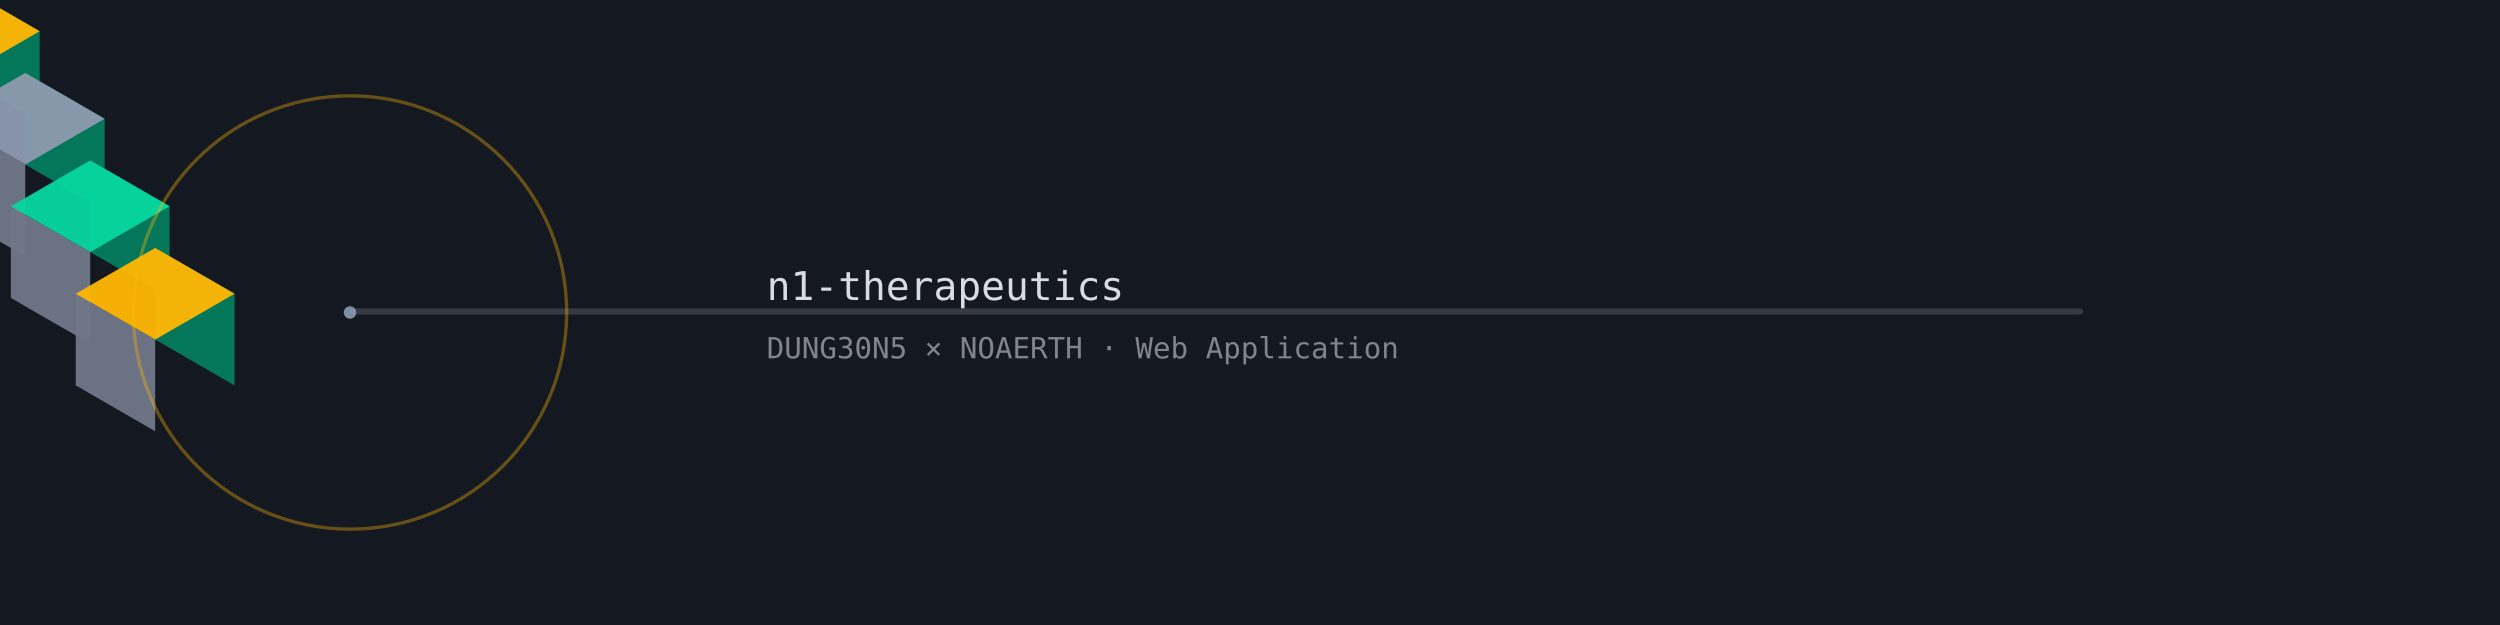
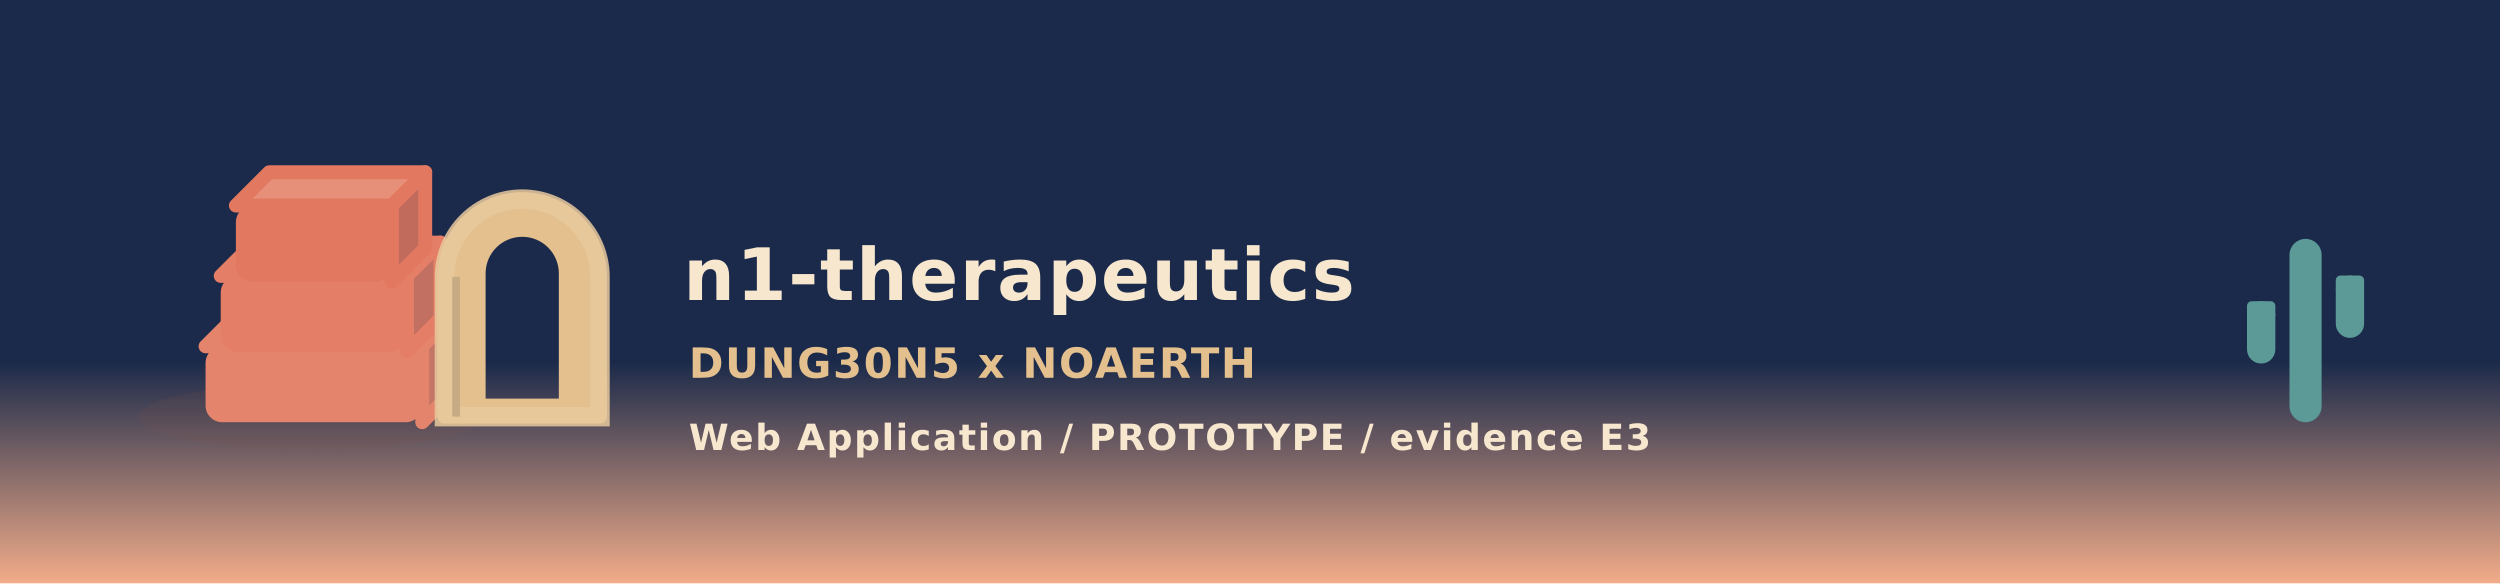
- <svg xmlns="http://www.w3.org/2000/svg" viewBox="0 0 1200 300" width="1200" height="300" role="img" aria-label="n1-therapeutics identity object">
-   <rect width="1200" height="300" fill="#141821" />
-   <defs>
-     <linearGradient id="gft" x1="0" y1="0" x2="1" y2="1">
-       <stop offset="0%" stop-color="#ffb703" />
-       <stop offset="100%" stop-color="#8d99ae" />
-     </linearGradient>
-   </defs>
-   <rect x="168.00" y="148.00" width="832.00" height="3.00" rx="2.00" fill="rgba(238,241,246,0.160)" opacity="1.00" />
-   <polygon points="-19.05,37.00 19.05,59.00 19.05,15.00 -19.05,-7.00" fill="#037c5d" opacity="0.95" />
-   <polygon points="-57.16,59.00 -19.05,81.00 -19.05,37.00 -57.16,15.00" fill="#6e7788" opacity="0.95" />
-   <polygon points="-19.05,-7.00 19.05,15.00 -19.05,37.00 -57.16,15.00" fill="#ffb703" opacity="0.95" />
-   <polygon points="12.12,79.00 50.23,101.00 50.23,57.00 12.12,35.00" fill="#037c5d" opacity="0.95" />
-   <polygon points="-25.98,101.00 12.12,123.00 12.12,79.00 -25.98,57.00" fill="#6e7788" opacity="0.95" />
-   <polygon points="12.12,35.00 50.23,57.00 12.12,79.00 -25.98,57.00" fill="#8d99ae" opacity="0.95" />
-   <polygon points="43.30,121.00 81.41,143.00 81.41,99.00 43.30,77.00" fill="#037c5d" opacity="0.95" />
-   <polygon points="5.20,143.00 43.30,165.00 43.30,121.00 5.20,99.00" fill="#6e7788" opacity="0.95" />
-   <polygon points="43.30,77.00 81.41,99.00 43.30,121.00 5.20,99.00" fill="#06d6a0" opacity="0.95" />
-   <polygon points="74.48,163.00 112.58,185.00 112.58,141.00 74.48,119.00" fill="#037c5d" opacity="0.95" />
-   <polygon points="36.37,185.00 74.48,207.00 74.48,163.00 36.37,141.00" fill="#6e7788" opacity="0.95" />
-   <polygon points="74.48,119.00 112.58,141.00 74.48,163.00 36.37,141.00" fill="#ffb703" opacity="0.95" />
+ <svg xmlns="http://www.w3.org/2000/svg" width="900" height="210" viewBox="0 0 900 210" role="img" aria-label="n1-therapeutics - identity object">
+   <linearGradient id="skyf" x1="0" y1="0" x2="0" y2="1">
+     <stop offset="0" stop-color="#1b2a4a" />
+     <stop offset="0.62" stop-color="#1b2a4a" />
+     <stop offset="1" stop-color="#f3ad8a" />
+   </linearGradient>
+   <rect width="900" height="210" fill="url(#skyf)" />
+   <rect x="0" y="352" width="900" height="-142" fill="#e3c08d" />
+   <rect x="0" y="352" width="900" height="3" fill="#e6c596" />
+   <ellipse cx="112" cy="150" rx="62" ry="12" fill="rgba(138,90,68,0.11)" />
  <g>
-     <circle cx="168.00" cy="150.00" r="104.00" fill="none" stroke="rgba(255,183,3,0.350)" stroke-width="1.60" opacity="1.00" />
-     <animate attributeName="opacity" values="0.25;1.0;0.25" dur="16.7s" begin="0s" repeatCount="indefinite" />
+     <path d="M74,124.67 L152,124.67 L164,112.67 L86,112.67 Z" fill="#e99a82" stroke="#e5846c" stroke-width="5" stroke-linejoin="round" />
+     <path d="M152,124.67 L164,112.67 L164,140 L152,152 Z" fill="#c37566" stroke="#e5846c" stroke-width="5" stroke-linejoin="round" />
+     <rect x="74" y="124.67" width="78" height="27.33" rx="6" fill="#e5846c" />
+     <path d="M79.46,99.33 L146.54,99.33 L158.54,87.33 L91.46,87.33 Z" fill="#e8957d" stroke="#e47e66" stroke-width="5" stroke-linejoin="round" />
+     <path d="M146.54,99.33 L158.54,87.33 L158.54,114.67 L146.54,126.67 Z" fill="#c27061" stroke="#e47e66" stroke-width="5" stroke-linejoin="round" />
+     <rect x="79.46" y="99.33" width="67.08" height="27.33" rx="6" fill="#e47e66" />
+     <path d="M84.92,74 L141.08,74 L153.08,62 L96.92,62 Z" fill="#e79079" stroke="#e37861" stroke-width="5" stroke-linejoin="round" />
+     <path d="M141.08,74 L153.08,62 L153.08,89.33 L141.08,101.33 Z" fill="#c16b5d" stroke="#e37861" stroke-width="5" stroke-linejoin="round" />
+     <rect x="84.92" y="74" width="56.16" height="27.33" rx="6" fill="#e37861" />
+     <animate attributeName="opacity" values="0.72;1;0.72" dur="6s" begin="0s" repeatCount="indefinite" />
  </g>
-   <circle cx="168" cy="150" r="3" fill="rgba(141,153,174,0.900)">
-     <animate attributeName="opacity" values="0.35;0.95;0.35" dur="16.7s" begin="0s" repeatCount="indefinite" />
-   </circle>
-   <text x="368" y="144" font-family="ui-monospace,Menlo,monospace" font-size="19" fill="rgba(238,241,246,0.900)">n1-therapeutics</text>
-   <text x="368" y="172" font-family="ui-monospace,Menlo,monospace" font-size="14" fill="rgba(238,241,246,0.500)">DUNG30N5 × NOAERTH · Web Application</text>
+   <path d="M160,150 L160,99.68 A28,28 0 0 1 216,99.68 L216,150 Z M172.32,146 L172.32,98.43 A15.68,15.68 0 0 1 203.68,98.43 L203.68,146 Z" fill="#e3c08d" fill-rule="evenodd" stroke="#e3c08d" stroke-width="5" stroke-linejoin="round" />
+   <path d="M160,150 L160,99.68 A28,28 0 0 1 216,99.68 L216,150 Z" fill="none" stroke="#e8c99d" stroke-width="7" stroke-linecap="round" opacity="0.85" />
+   <rect x="162.8" y="99.68" width="2.8" height="50.32" fill="#c7ab84" />
+   <text x="246" y="108" font-family="Verdana,DejaVu Sans,sans-serif" font-size="26" font-weight="700" letter-spacing="0.6" fill="#f6e7ce" text-anchor="start">n1-therapeutics</text>
+   <text x="248" y="136" font-family="Verdana,DejaVu Sans,sans-serif" font-size="15" font-weight="700" letter-spacing="0.6" fill="#e3c08d" text-anchor="start">DUNG30N5 x NOAERTH</text>
+   <text x="248" y="162" font-family="Verdana,DejaVu Sans,sans-serif" font-size="13" font-weight="700" letter-spacing="0.6" fill="#f6e7ce" text-anchor="start">Web Application  /  PROTOTYPE  /  evidence E3</text>
+   <rect x="824.22" y="86" width="11.56" height="66" rx="5.78" fill="#5b9a97" />
+   <rect x="808.92" y="108.44" width="10.2" height="22.44" rx="5.1" fill="#5b9a97" />
+   <rect x="808.92" y="108.44" width="10.2" height="6.6" rx="1.7" fill="#5b9a97" />
+   <rect x="840.88" y="99.2" width="10.2" height="22.44" rx="5.1" fill="#5b9a97" />
+   <rect x="840.88" y="99.2" width="10.2" height="6.6" rx="1.7" fill="#5b9a97" />
</svg>
